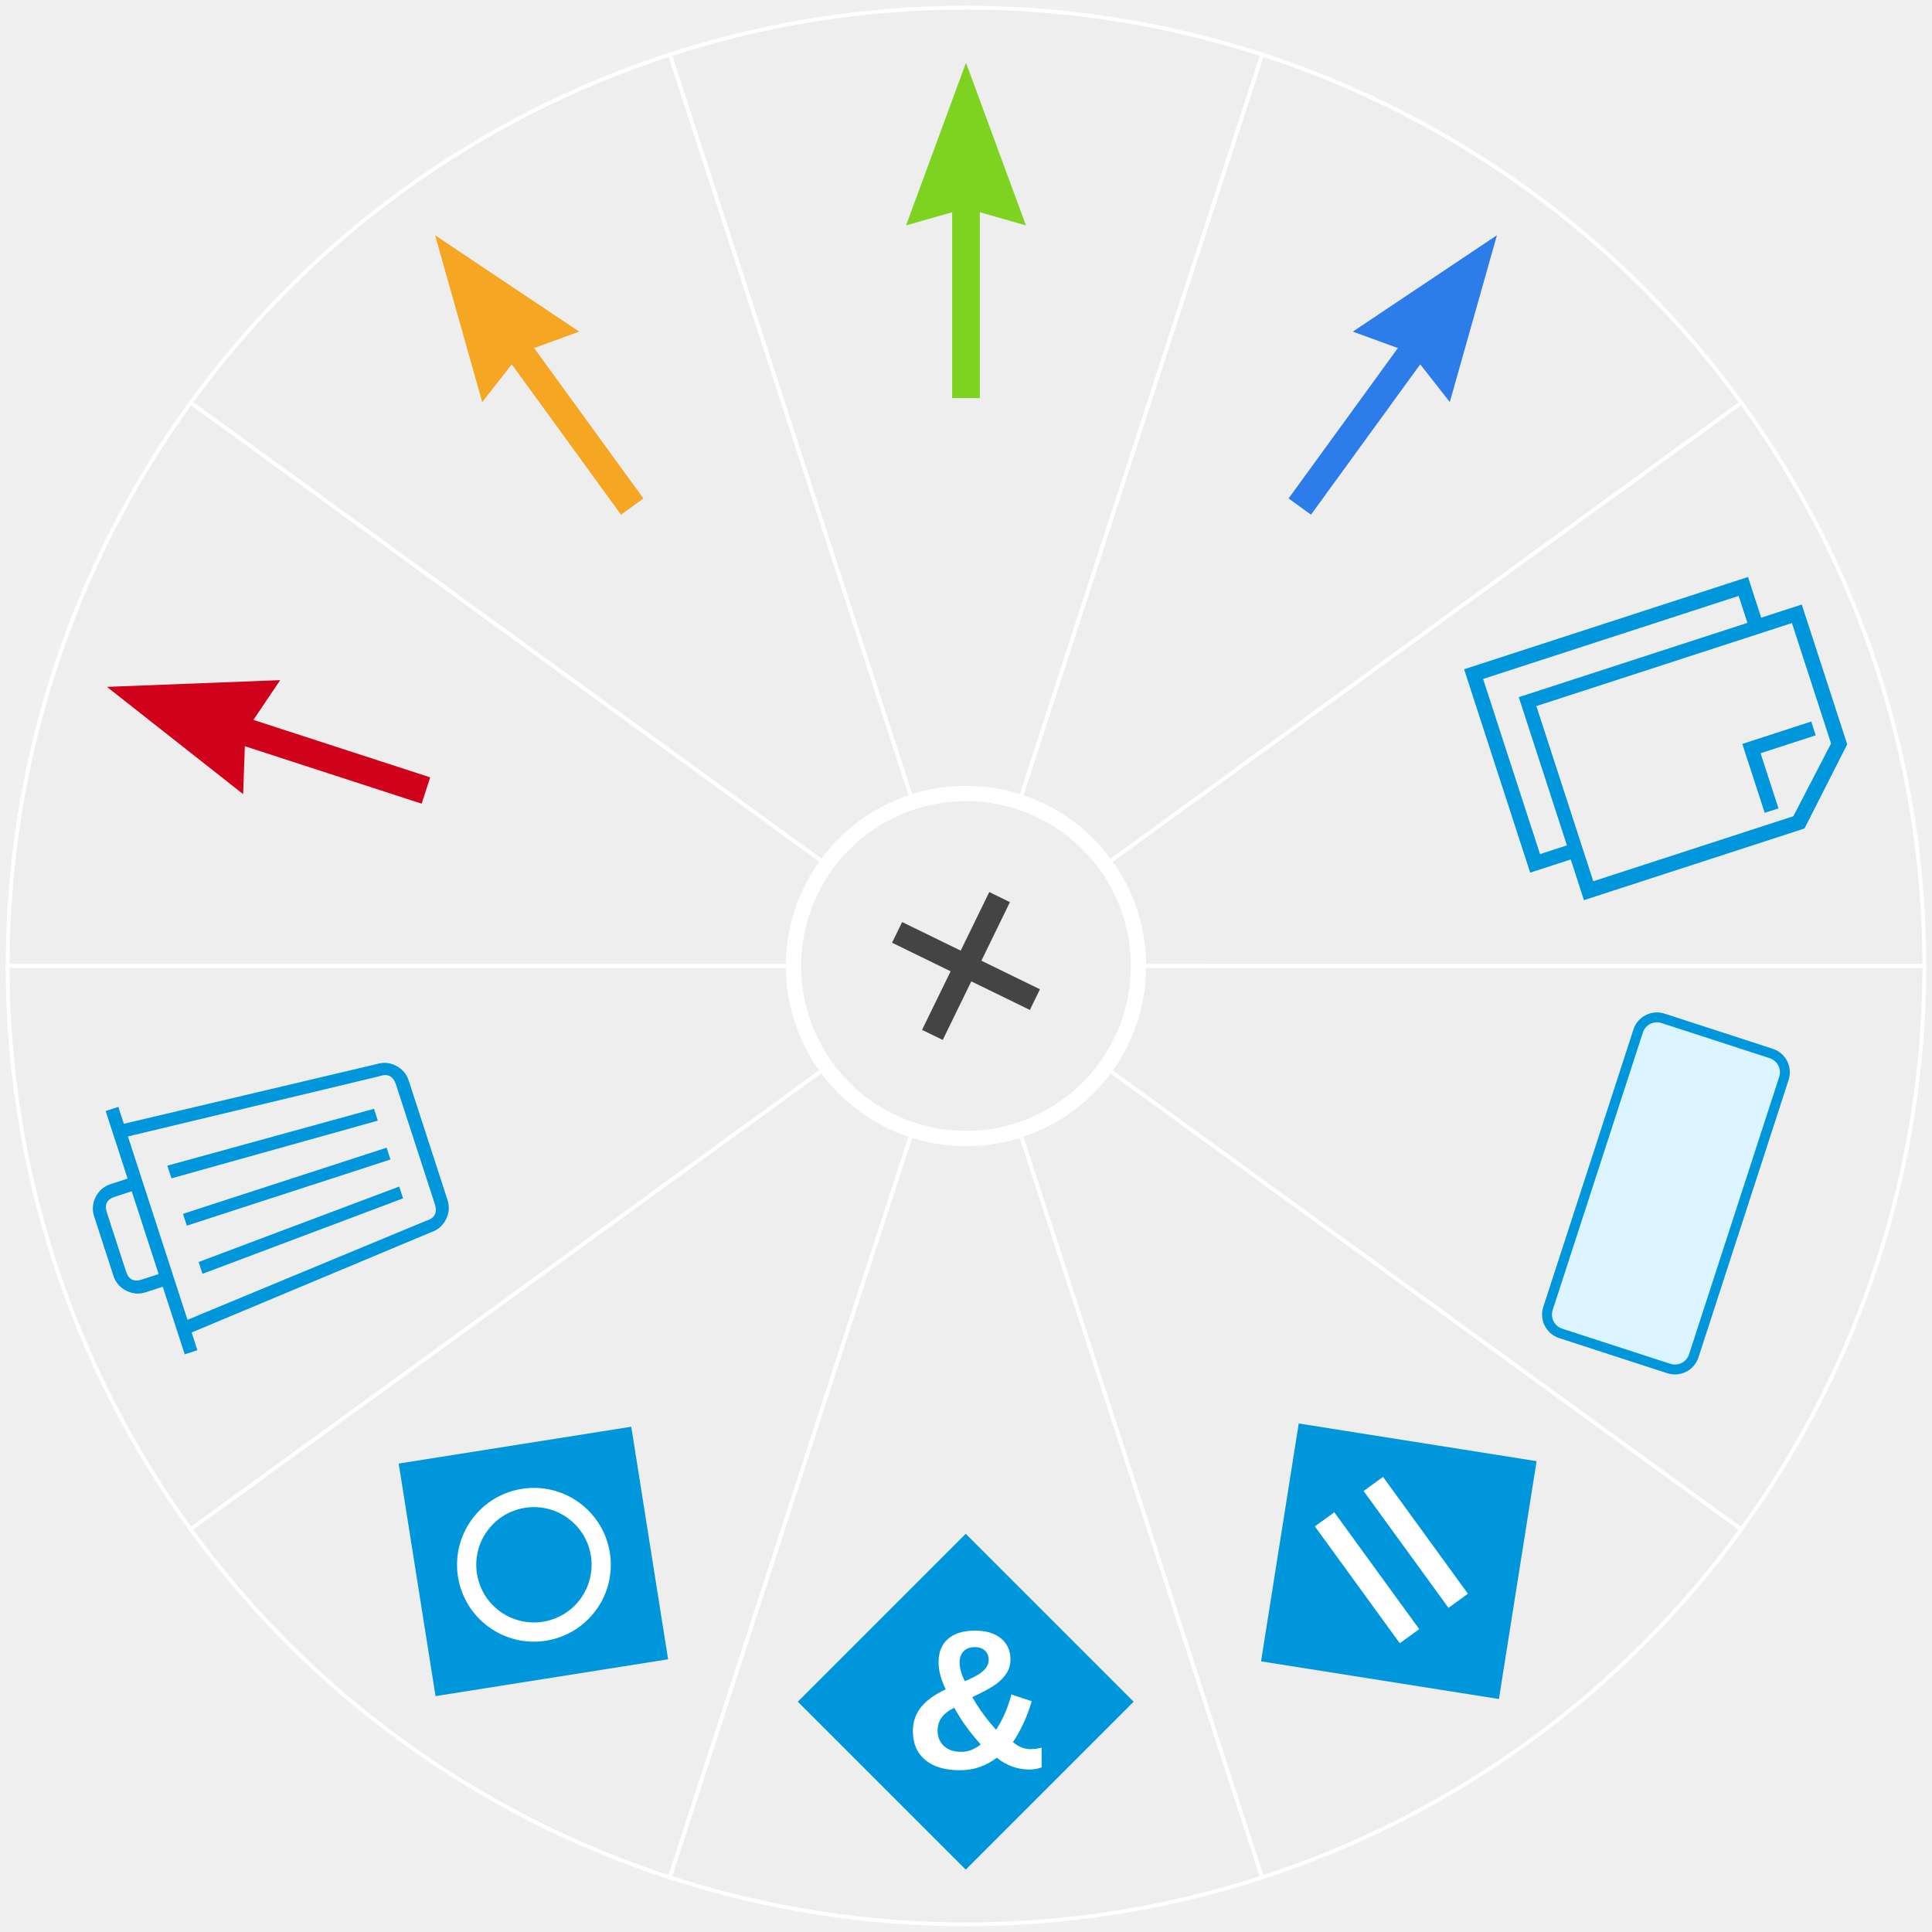
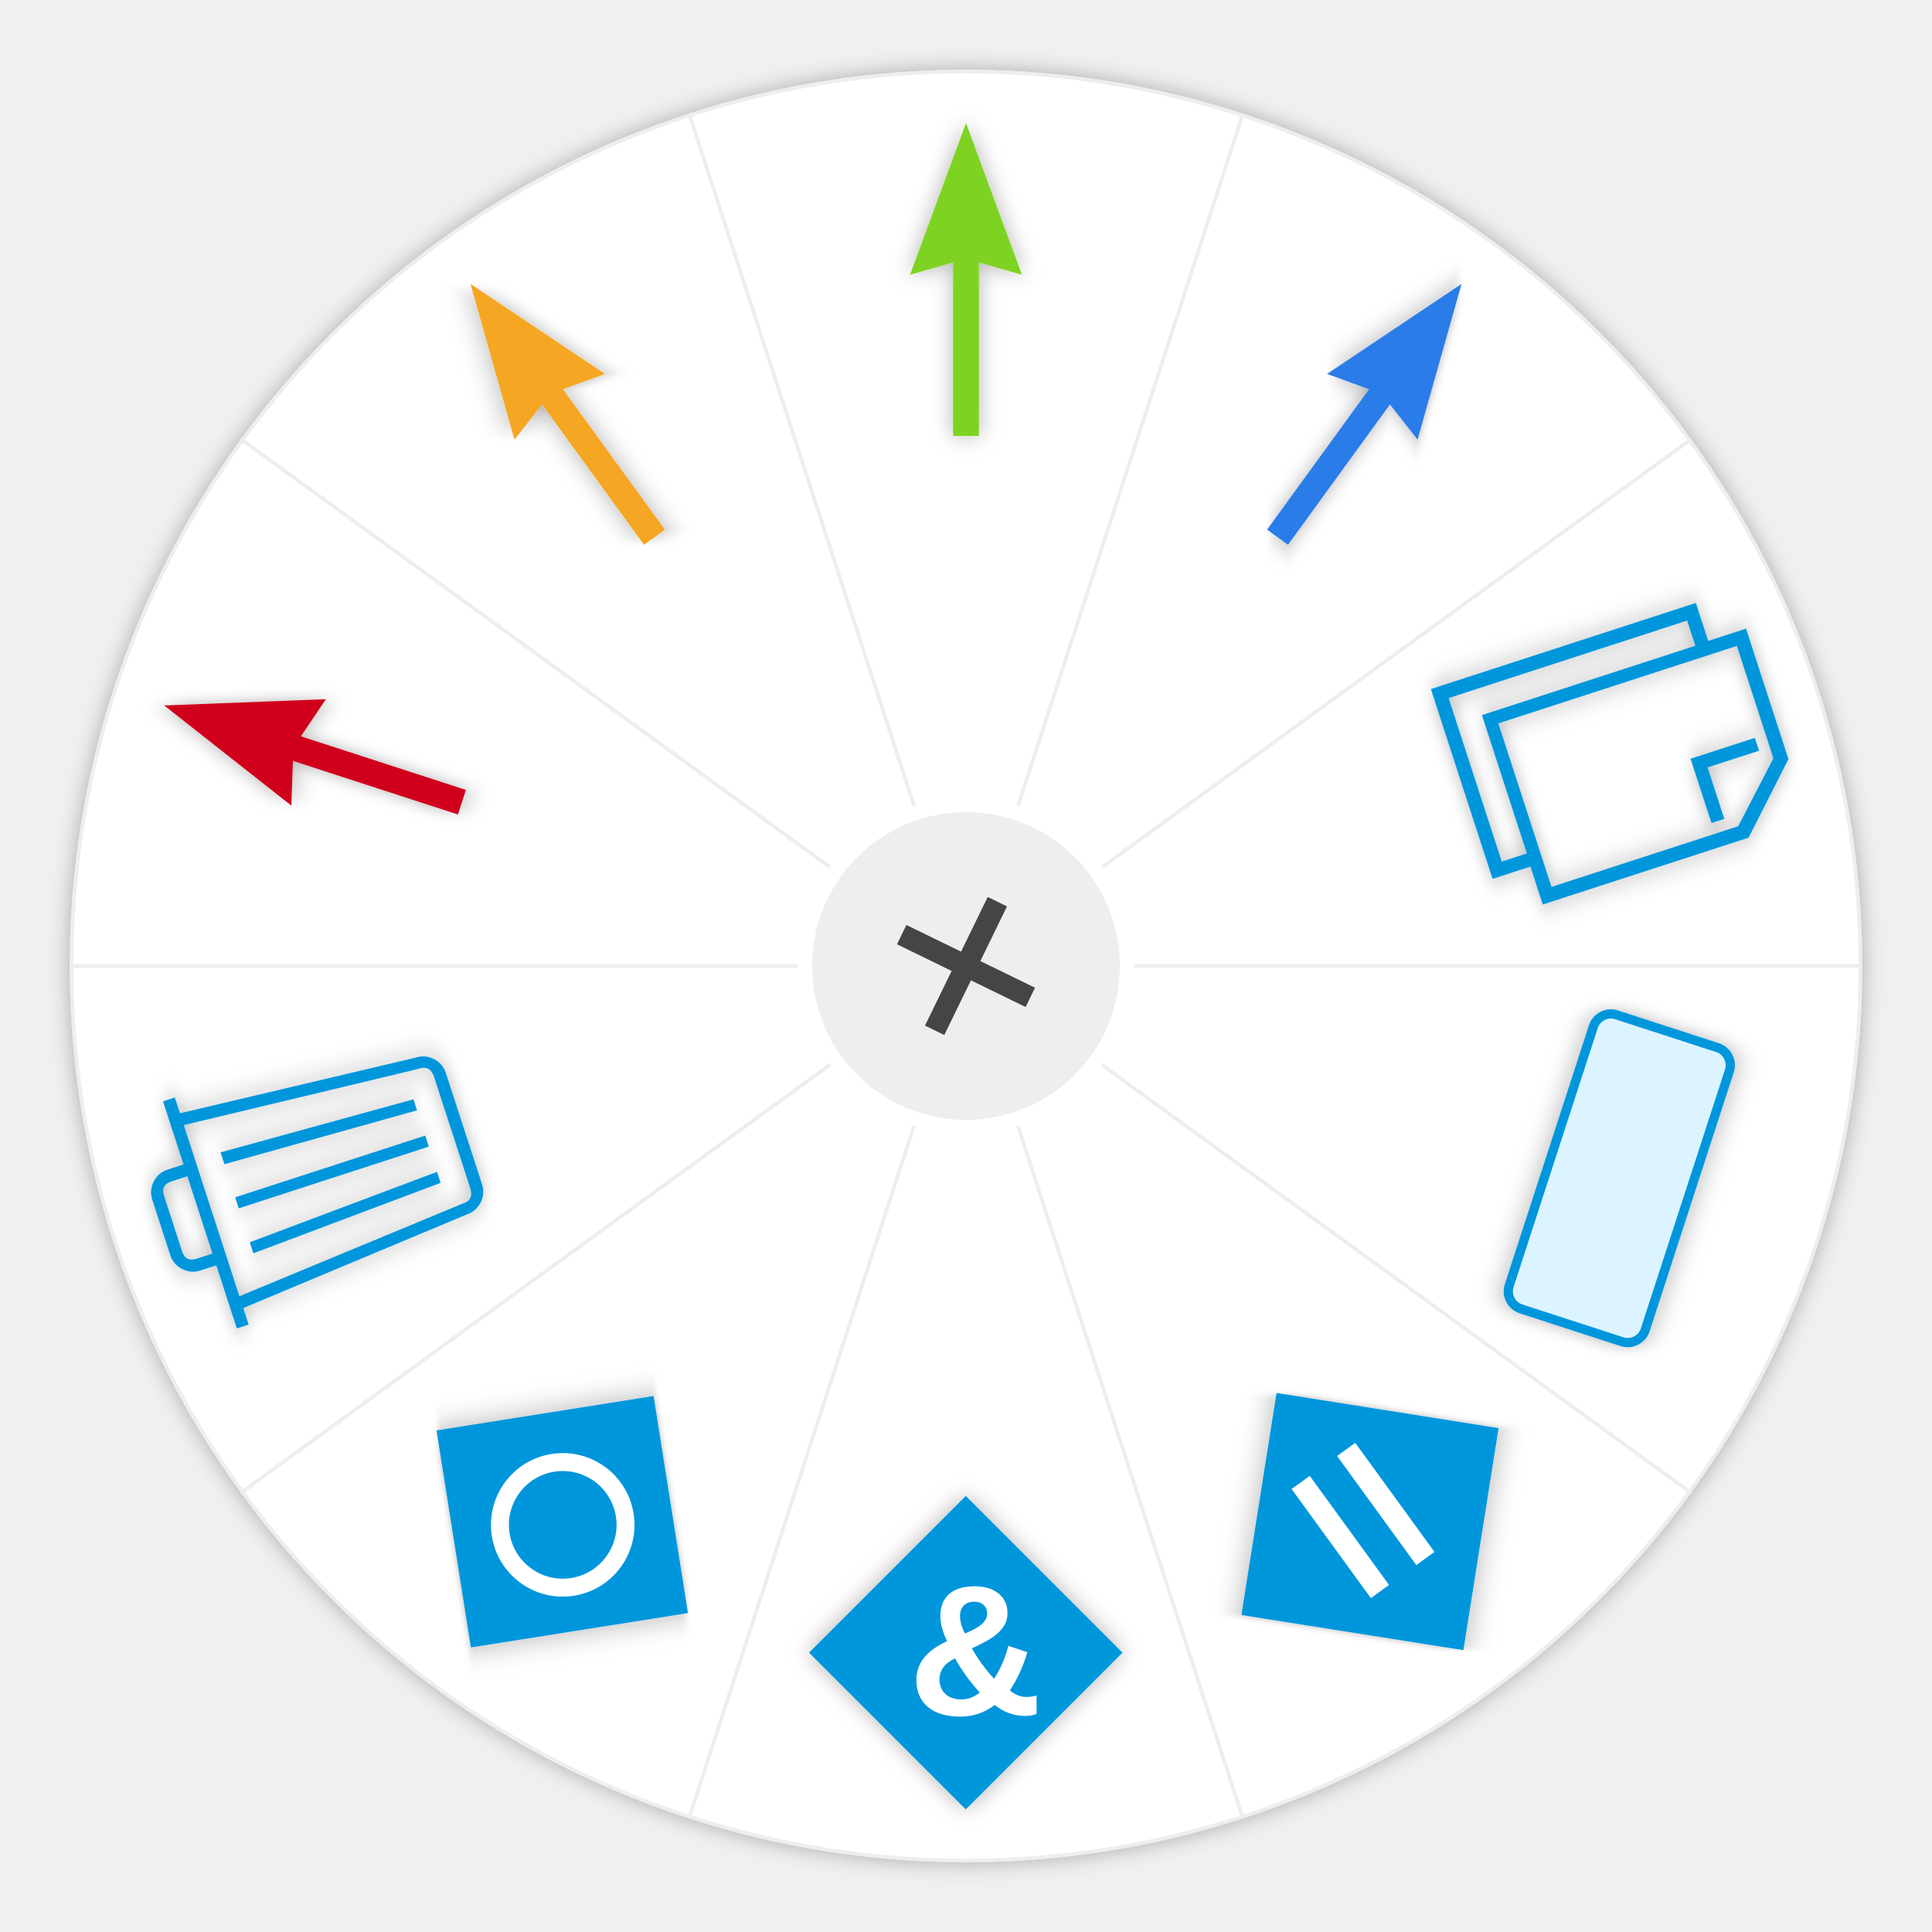
- <svg xmlns="http://www.w3.org/2000/svg" xmlns:xlink="http://www.w3.org/1999/xlink" style="-webkit-backface-visibility:visible;-webkit-user-select:none;transform-origin:50% 50% 0px;transform:matrix3d(0.9505793, 0.310482, 0, 0, -0.310482, 0.9505793, 0, 0, 0, 0, 1, 0, 0, 0, 0, 1);z-index:0" viewBox="-2 -2 504 504">
+ <svg xmlns="http://www.w3.org/2000/svg" xmlns:xlink="http://www.w3.org/1999/xlink" style="-webkit-backface-visibility:visible;-webkit-user-select:none;transform-origin:50% 50% 0px;transform:matrix3d(0.9505793, 0.310482, 0, 0, -0.310482, 0.9505793, 0, 0, 0, 0, 1, 0, 0, 0, 0, 1);z-index:0" viewBox="-20 -20 540 540">
  <style>
- 	#menu { display: block; margin: 0 auto; }
	a { cursor: pointer; outline: none; }
- 	.item .sector { fill: #eee; stroke: #fff; }
+ 	.item .sector { fill: #fff; stroke: #eee; }
	.item:hover .sector, .item:focus .sector { 
- 		fill: #fff; 
- 		stroke: #eee;
- 		stroke-width: 2px;
+ 		fill: #E1F4FE; 
	}
	.menu-trigger { fill: #eee; pointer-events: auto; }
	.menu-trigger:hover, .menu-trigger:focus { cursor: pointer; fill: #FFBBC4; }
	symbol { overflow: visible; }
+ svg {  
+ 	-webkit-filter: drop-shadow(0px 0px 3px rgba(0,0,0,0.3));      
+ 	filter: drop-shadow(0px 0px 3px rgba(0,0,0,0.3));
+ }
</style>
-   <symbol id="j" class="icon icon-arrBlue" viewBox="0 0 89 89">
+   <symbol id="copy" class="icon icon-copy" viewBox="0 0 89 89">
    <svg version="1.1" viewBox="0 0 85 113">
      <g fill="none" fill-rule="evenodd">
        <path d="m56.8 9v19.2h19.2v4.8h-24v-24h4.8zm6.065-9l22.135 22.07v76.805h-14.167v14.125h-70.833v-98.875h14.167v-14.125h48.698zm3.135 108v-9.368h-51.615v-79.632h-9.385v89h61zm14-14v-69.678l-19.062-19.322h-41.938v89h61z" fill="#0096DC" />
      </g>
    </svg>
  </symbol>
-   <symbol id="h" class="icon icon-" viewBox="0 0 89 89">
+   <symbol id="arrBlue" class="icon icon-arrBlue" viewBox="0 0 89 89">
    <svg version="1.1" viewBox="0 0 13 37">
      <g transform="translate(6.5 18) rotate(-90) translate(-18 -6.5)">
        <path transform="translate(9.77 6.5) scale(-1 1) translate(-9.77 -6.5)" d="m0.77 6.5h18" stroke="#2C7CE9" stroke-linecap="square" stroke-width="3" />
        <polygon points="18 0 19.857 6.5 18 13 35.643 6.5" fill="#2C7CE9" />
      </g>
    </svg>
  </symbol>
-   <symbol id="g" class="icon icon-arrGreen" viewBox="0 0 89 89">
+   <symbol id="arrGreen" class="icon icon-arrGreen" viewBox="0 0 89 89">
    <svg version="1.1" viewBox="0 0 13 37">
      <g transform="translate(6.5 18) rotate(-90) translate(-18 -6.5)">
        <path transform="translate(9.77 6.5) scale(-1 1) translate(-9.77 -6.5)" d="m0.77 6.5h18" stroke="#7ED321" stroke-linecap="square" stroke-width="3" />
        <polygon points="18 0 19.857 6.5 18 13 35.643 6.5" fill="#7ED321" />
      </g>
    </svg>
  </symbol>
-   <symbol id="f" class="icon icon-arrYellow" viewBox="0 0 89 89">
+   <symbol id="arrYellow" class="icon icon-arrYellow" viewBox="0 0 89 89">
    <svg version="1.1" viewBox="0 0 13 37">
      <g transform="translate(6.5 18) rotate(-90) translate(-18 -6.5)">
        <path transform="translate(9.77 6.5) scale(-1 1) translate(-9.77 -6.5)" d="m0.77 6.5h18" stroke="#F5A623" stroke-linecap="square" stroke-width="3" />
        <polygon points="18 0 19.857 6.5 18 13 35.643 6.5" fill="#F5A623" />
      </g>
    </svg>
  </symbol>
-   <symbol id="e" class="icon icon-arrRed" viewBox="0 0 89 89">
+   <symbol id="arrRed" class="icon icon-arrRed" viewBox="0 0 89 89">
    <svg version="1.1" viewBox="0 0 13 37">
      <g transform="translate(6.5 18) rotate(-90) translate(-18 -6.5)">
        <path transform="translate(9.77 6.5) scale(-1 1) translate(-9.77 -6.5)" d="m0.77 6.5h18" stroke="#D0021B" stroke-linecap="square" stroke-width="3" />
        <polygon points="18 0 19.857 6.5 18 13 35.643 6.5" fill="#D0021B" />
      </g>
    </svg>
  </symbol>
-   <symbol id="d" class="icon icon-trash" viewBox="0 0 89 89">
+   <symbol id="trash" class="icon icon-trash" viewBox="0 0 89 89">
    <svg version="1.1" viewBox="0 0 18 24">
      <g fill="none" fill-rule="evenodd">
        <path d="m18 3.062v0.938h-1.25l-1.5 18.188c0 0.5-0.177 0.927-0.531 1.281s-0.781 0.531-1.281 0.531h-8.812c-0.5 0-0.927-0.177-1.281-0.531s-0.531-0.781-0.531-1.281l-1.5-18.188h-1.312v-0.938h5v-1.25c0-0.5 0.177-0.927 0.531-1.281s0.781-0.531 1.281-0.531h4.375c0.5 0 0.927 0.177 1.281 0.531s0.531 0.781 0.531 1.281v1.25h5zm-12.062-1.25v1.25h6.125v-1.25c0-0.583-0.292-0.875-0.875-0.875h-4.375c-0.583 0-0.875 0.292-0.875 0.875zm8.438 20.312l1.438-18.125h-13.562l1.438 18.125v0.062c0 0.583 0.312 0.875 0.938 0.875h8.812c0.625 0 0.938-0.292 0.938-0.875v-0.062zm-5.812-1.062v-15.062h0.875v15.062h-0.875zm4.438-15.062l-0.688 15.062h-0.875l0.625-15.062h0.938zm-7.125 0l0.688 15.062h-0.875l-0.688-15.062h0.875z" fill="#0096DC" />
      </g>
    </svg>
  </symbol>
-   <symbol id="c" class="icon icon-ext" viewBox="0 0 89 89">
+   <symbol id="ext" class="icon icon-ext" viewBox="0 0 89 89">
    <svg version="1.1" viewBox="0 0 71 71">
      <g fill="none" fill-rule="evenodd">
        <rect transform="translate(35.5 35.5) rotate(45) translate(-35.5 -35.5)" x="11" y="11" width="49" height="49" fill="#0096DC" />
        <circle cx="35" cy="35" r="14" stroke="#fff" stroke-width="4" />
      </g>
    </svg>
  </symbol>
-   <symbol id="b" class="icon icon-and" viewBox="0 0 89 89">
+   <symbol id="and" class="icon icon-and" viewBox="0 0 89 89">
    <svg version="1.1" viewBox="0 0 72 72">
      <g fill="none" fill-rule="evenodd">
        <rect transform="translate(36.059 36.059) rotate(45) translate(-36.059 -36.059)" x="11" y="11" width="50.118" height="50.118" fill="#0096DC" />
        <text transform="translate(36.529 36.5) rotate(180) translate(-36.529 -36.5)" fill="#FFFFFF" font-family="Arial-BoldMT, Arial" font-size="42" font-weight="bold">
          <tspan x="24" y="51">&amp;</tspan>
        </text>
      </g>
    </svg>
  </symbol>
-   <symbol id="a" class="icon icon-or" viewBox="0 0 89 89">
+   <symbol id="or" class="icon icon-or" viewBox="0 0 89 89">
    <svg version="1.1" viewBox="0 0 71 71">
      <g fill="none" fill-rule="evenodd">
        <rect transform="translate(35.439 35.5) rotate(45) translate(-35.439 -35.5)" x="10.38" y="10.441" width="50.118" height="50.118" fill="#0096DC" />
        <path d="m30.279 24.076v25.059" stroke="#fff" stroke-linecap="square" stroke-width="5" />
        <path d="m42.809 24.076v25.059" stroke="#fff" stroke-linecap="square" stroke-width="5" />
      </g>
    </svg>
  </symbol>
-   <symbol id="i" class="icon icon-etap" viewBox="0 0 89 89">
+   <symbol id="etap" class="icon icon-etap" viewBox="0 0 89 89">
    <svg version="1.1" viewBox="0 0 69 33">
      <g fill="none" fill-rule="evenodd">
        <rect x="1" y="1" width="67" height="31" rx="4" fill="#DBF4FF" stroke="#0096DC" stroke-width="2" />
      </g>
    </svg>
  </symbol>
  <a class="item" data-svg-origin="250 250">
-     <path class="sector" d="m250 250h250a250 250 0 0 0 -47.746 -146.95z" fill="none" stroke="#111" />
-     <use transform="rotate(72 432.6 190.67)" x="388.103" y="146.169" width="89" height="89" xlink:href="#j" />
+     <path class="sector" d="m250 250h250a250 250 0 0 0 -47.746 -146.95z" />
+     <use transform="rotate(72 432.6 190.67)" x="388.103" y="146.169" width="89" height="89" xlink:href="#copy" />
  </a>
  <a class="item" transform="matrix(.80901 -.58778 .58778 .80901 -99.201 194.69)" data-svg-origin="250 250">
-     <path class="sector" d="m250 250h250a250 250 0 0 0 -47.746 -146.95z" fill="none" stroke="#111" />
-     <use transform="rotate(72 432.6 190.67)" x="388.103" y="146.169" width="89" height="89" xlink:href="#h" />
+     <path class="sector" d="m250 250h250a250 250 0 0 0 -47.746 -146.95z" />
+     <use transform="rotate(72 432.6 190.67)" x="388.103" y="146.169" width="89" height="89" xlink:href="#arrBlue" />
  </a>
  <a class="item" transform="matrix(.30901 -.95105 .95105 .30901 -65.018 410.51)" data-svg-origin="250 250">
-     <path class="sector" d="m250 250h250a250 250 0 0 0 -47.746 -146.95z" fill="none" stroke="#111" />
-     <use transform="rotate(72 432.6 190.67)" x="388.103" y="146.169" width="89" height="89" xlink:href="#g" />
+     <path class="sector" d="m250 250h250a250 250 0 0 0 -47.746 -146.95z" />
+     <use transform="rotate(72 432.6 190.67)" x="388.103" y="146.169" width="89" height="89" xlink:href="#arrGreen" />
  </a>
  <a class="item" transform="matrix(-.30901 -.95105 .95105 -.30901 89.49 565.02)" data-svg-origin="250 250">
-     <path class="sector" d="m250 250h250a250 250 0 0 0 -47.746 -146.95z" fill="none" stroke="#111" />
-     <use transform="rotate(72 432.6 190.67)" x="388.103" y="146.169" width="89" height="89" xlink:href="#f" />
+     <path class="sector" d="m250 250h250a250 250 0 0 0 -47.746 -146.95z" />
+     <use transform="rotate(72 432.6 190.67)" x="388.103" y="146.169" width="89" height="89" xlink:href="#arrYellow" />
  </a>
  <a class="item" transform="matrix(-.80901 -.58778 .58778 -.80901 305.31 599.2)" data-svg-origin="250 250">
-     <path class="sector" d="m250 250h250a250 250 0 0 0 -47.746 -146.95z" fill="none" stroke="#111" />
-     <use transform="rotate(72 432.6 190.67)" x="388.103" y="146.169" width="89" height="89" xlink:href="#e" />
+     <path class="sector" d="m250 250h250a250 250 0 0 0 -47.746 -146.95z" />
+     <use transform="rotate(72 432.6 190.67)" x="388.103" y="146.169" width="89" height="89" xlink:href="#arrRed" />
  </a>
  <a class="item" transform="matrix(-1,0,0,-1,500,500)" data-svg-origin="250 250">
-     <path class="sector" d="m250 250h250a250 250 0 0 0 -47.746 -146.95z" fill="none" stroke="#111" />
-     <use transform="rotate(72 432.6 190.67)" x="388.103" y="146.169" width="89" height="89" xlink:href="#d" />
+     <path class="sector" d="m250 250h250a250 250 0 0 0 -47.746 -146.95z" />
+     <use transform="rotate(72 432.6 190.67)" x="388.103" y="146.169" width="89" height="89" xlink:href="#trash" />
  </a>
  <a class="item" transform="matrix(-.80901 .58778 -.58778 -.80901 599.2 305.31)" data-svg-origin="250 250">
-     <path class="sector" d="m250 250h250a250 250 0 0 0 -47.746 -146.95z" fill="none" stroke="#111" />
-     <use transform="rotate(72 432.6 190.67)" x="388.103" y="146.169" width="89" height="89" xlink:href="#c" />
+     <path class="sector" d="m250 250h250a250 250 0 0 0 -47.746 -146.95z" />
+     <use transform="rotate(72 432.6 190.67)" x="388.103" y="146.169" width="89" height="89" xlink:href="#ext" />
  </a>
  <a class="item" transform="matrix(-.30901 .95105 -.95105 -.30901 565.02 89.49)" data-svg-origin="250 250">
-     <path class="sector" d="m250 250h250a250 250 0 0 0 -47.746 -146.95z" fill="none" stroke="#111" />
-     <use transform="rotate(72 432.6 190.67)" x="388.103" y="146.169" width="89" height="89" xlink:href="#b" />
+     <path class="sector" d="m250 250h250a250 250 0 0 0 -47.746 -146.95z" />
+     <use transform="rotate(72 432.6 190.67)" x="388.103" y="146.169" width="89" height="89" xlink:href="#and" />
  </a>
  <a class="item" transform="matrix(.30901 .95105 -.95105 .30901 410.51 -65.018)" data-svg-origin="250 250">
-     <path class="sector" d="m250 250h250a250 250 0 0 0 -47.746 -146.95z" fill="none" stroke="#111" />
-     <use transform="rotate(72 432.6 190.67)" x="388.103" y="146.169" width="89" height="89" xlink:href="#a" />
+     <path class="sector" d="m250 250h250a250 250 0 0 0 -47.746 -146.95z" />
+     <use transform="rotate(72 432.6 190.67)" x="388.103" y="146.169" width="89" height="89" xlink:href="#or" />
  </a>
  <a class="item" transform="matrix(.80901 .58778 -.58778 .80901 194.69 -99.201)" data-svg-origin="250 250">
-     <path class="sector" d="m250 250h250a250 250 0 0 0 -47.746 -146.95z" fill="none" stroke="#111" />
-     <use transform="rotate(72 432.6 190.67)" x="388.103" y="146.169" width="89" height="89" xlink:href="#i" />
+     <path class="sector" d="m250 250h250a250 250 0 0 0 -47.746 -146.95z" />
+     <use transform="rotate(72 432.6 190.67)" x="388.103" y="146.169" width="89" height="89" xlink:href="#etap" />
  </a>
  <g class="trigger menu-trigger" role="button">
    <circle cx="250" cy="250" r="45" stroke="#fff" stroke-width="4" />
    <g transform="rotate(26,250,250)" fill="#444">
      <rect width="40" height="6" x="230" y="247" />
      <rect width="6" height="40" x="247" y="230" />
    </g>
  </g>
</svg>
